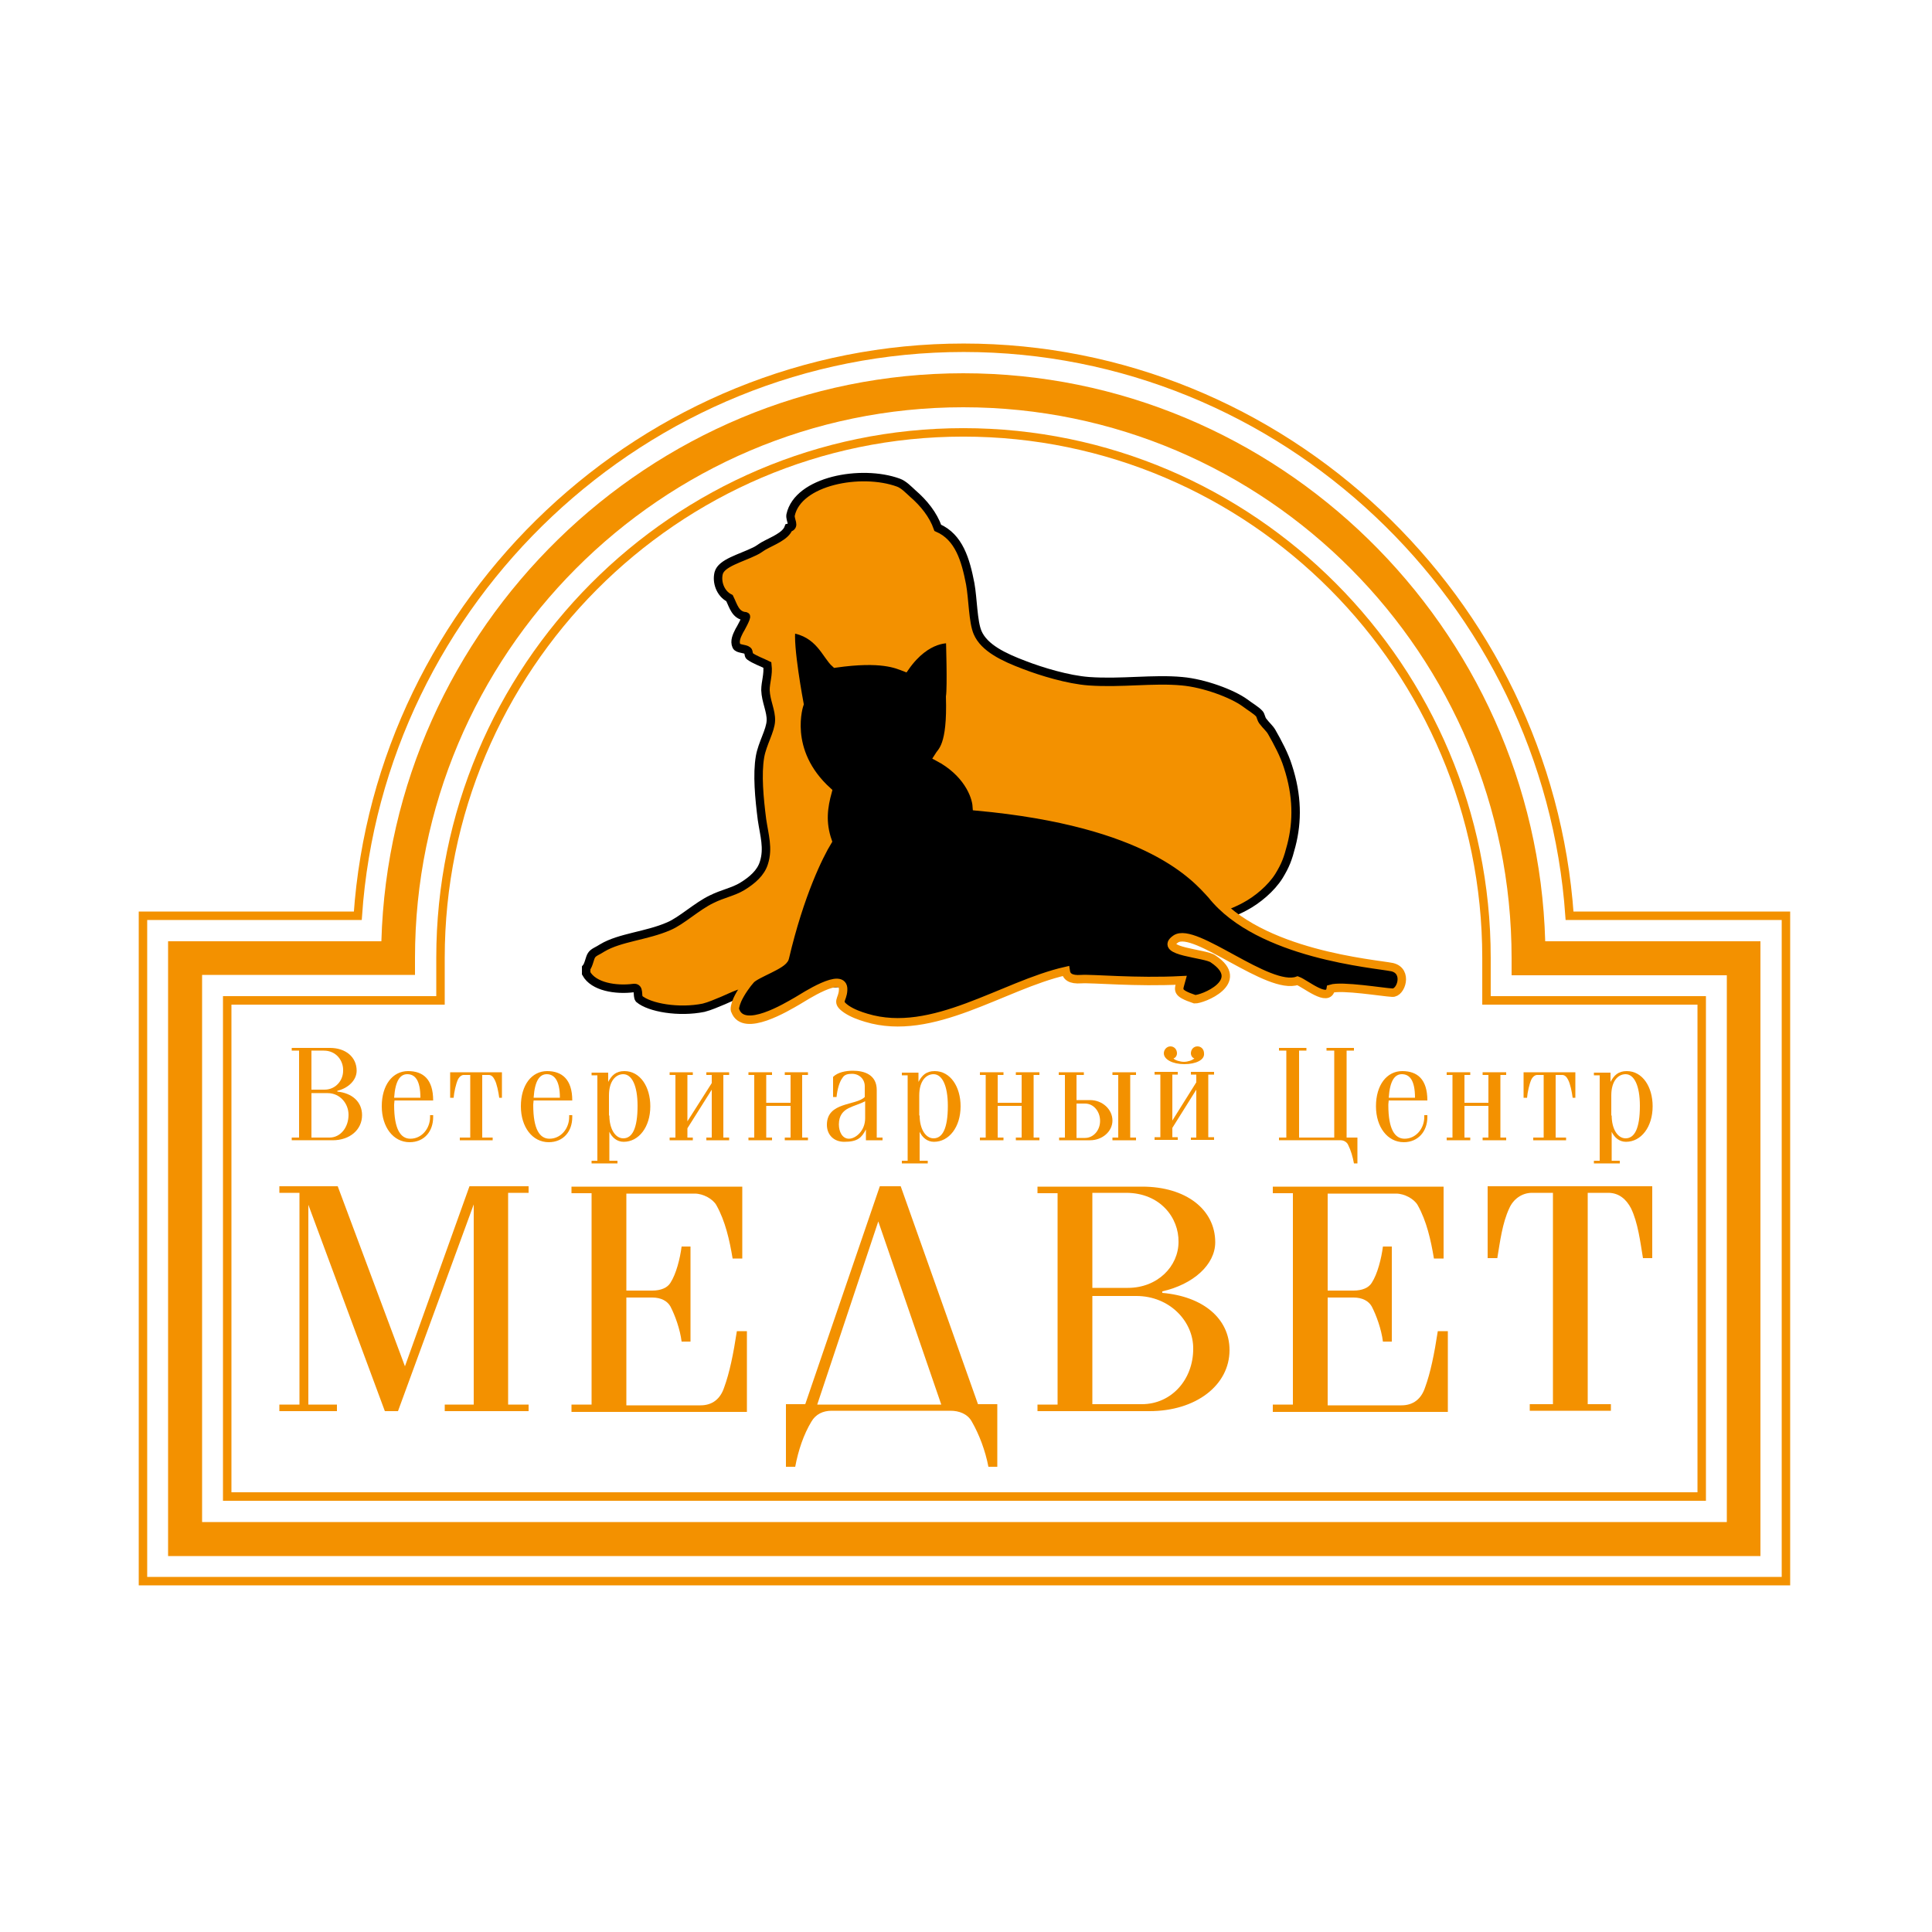
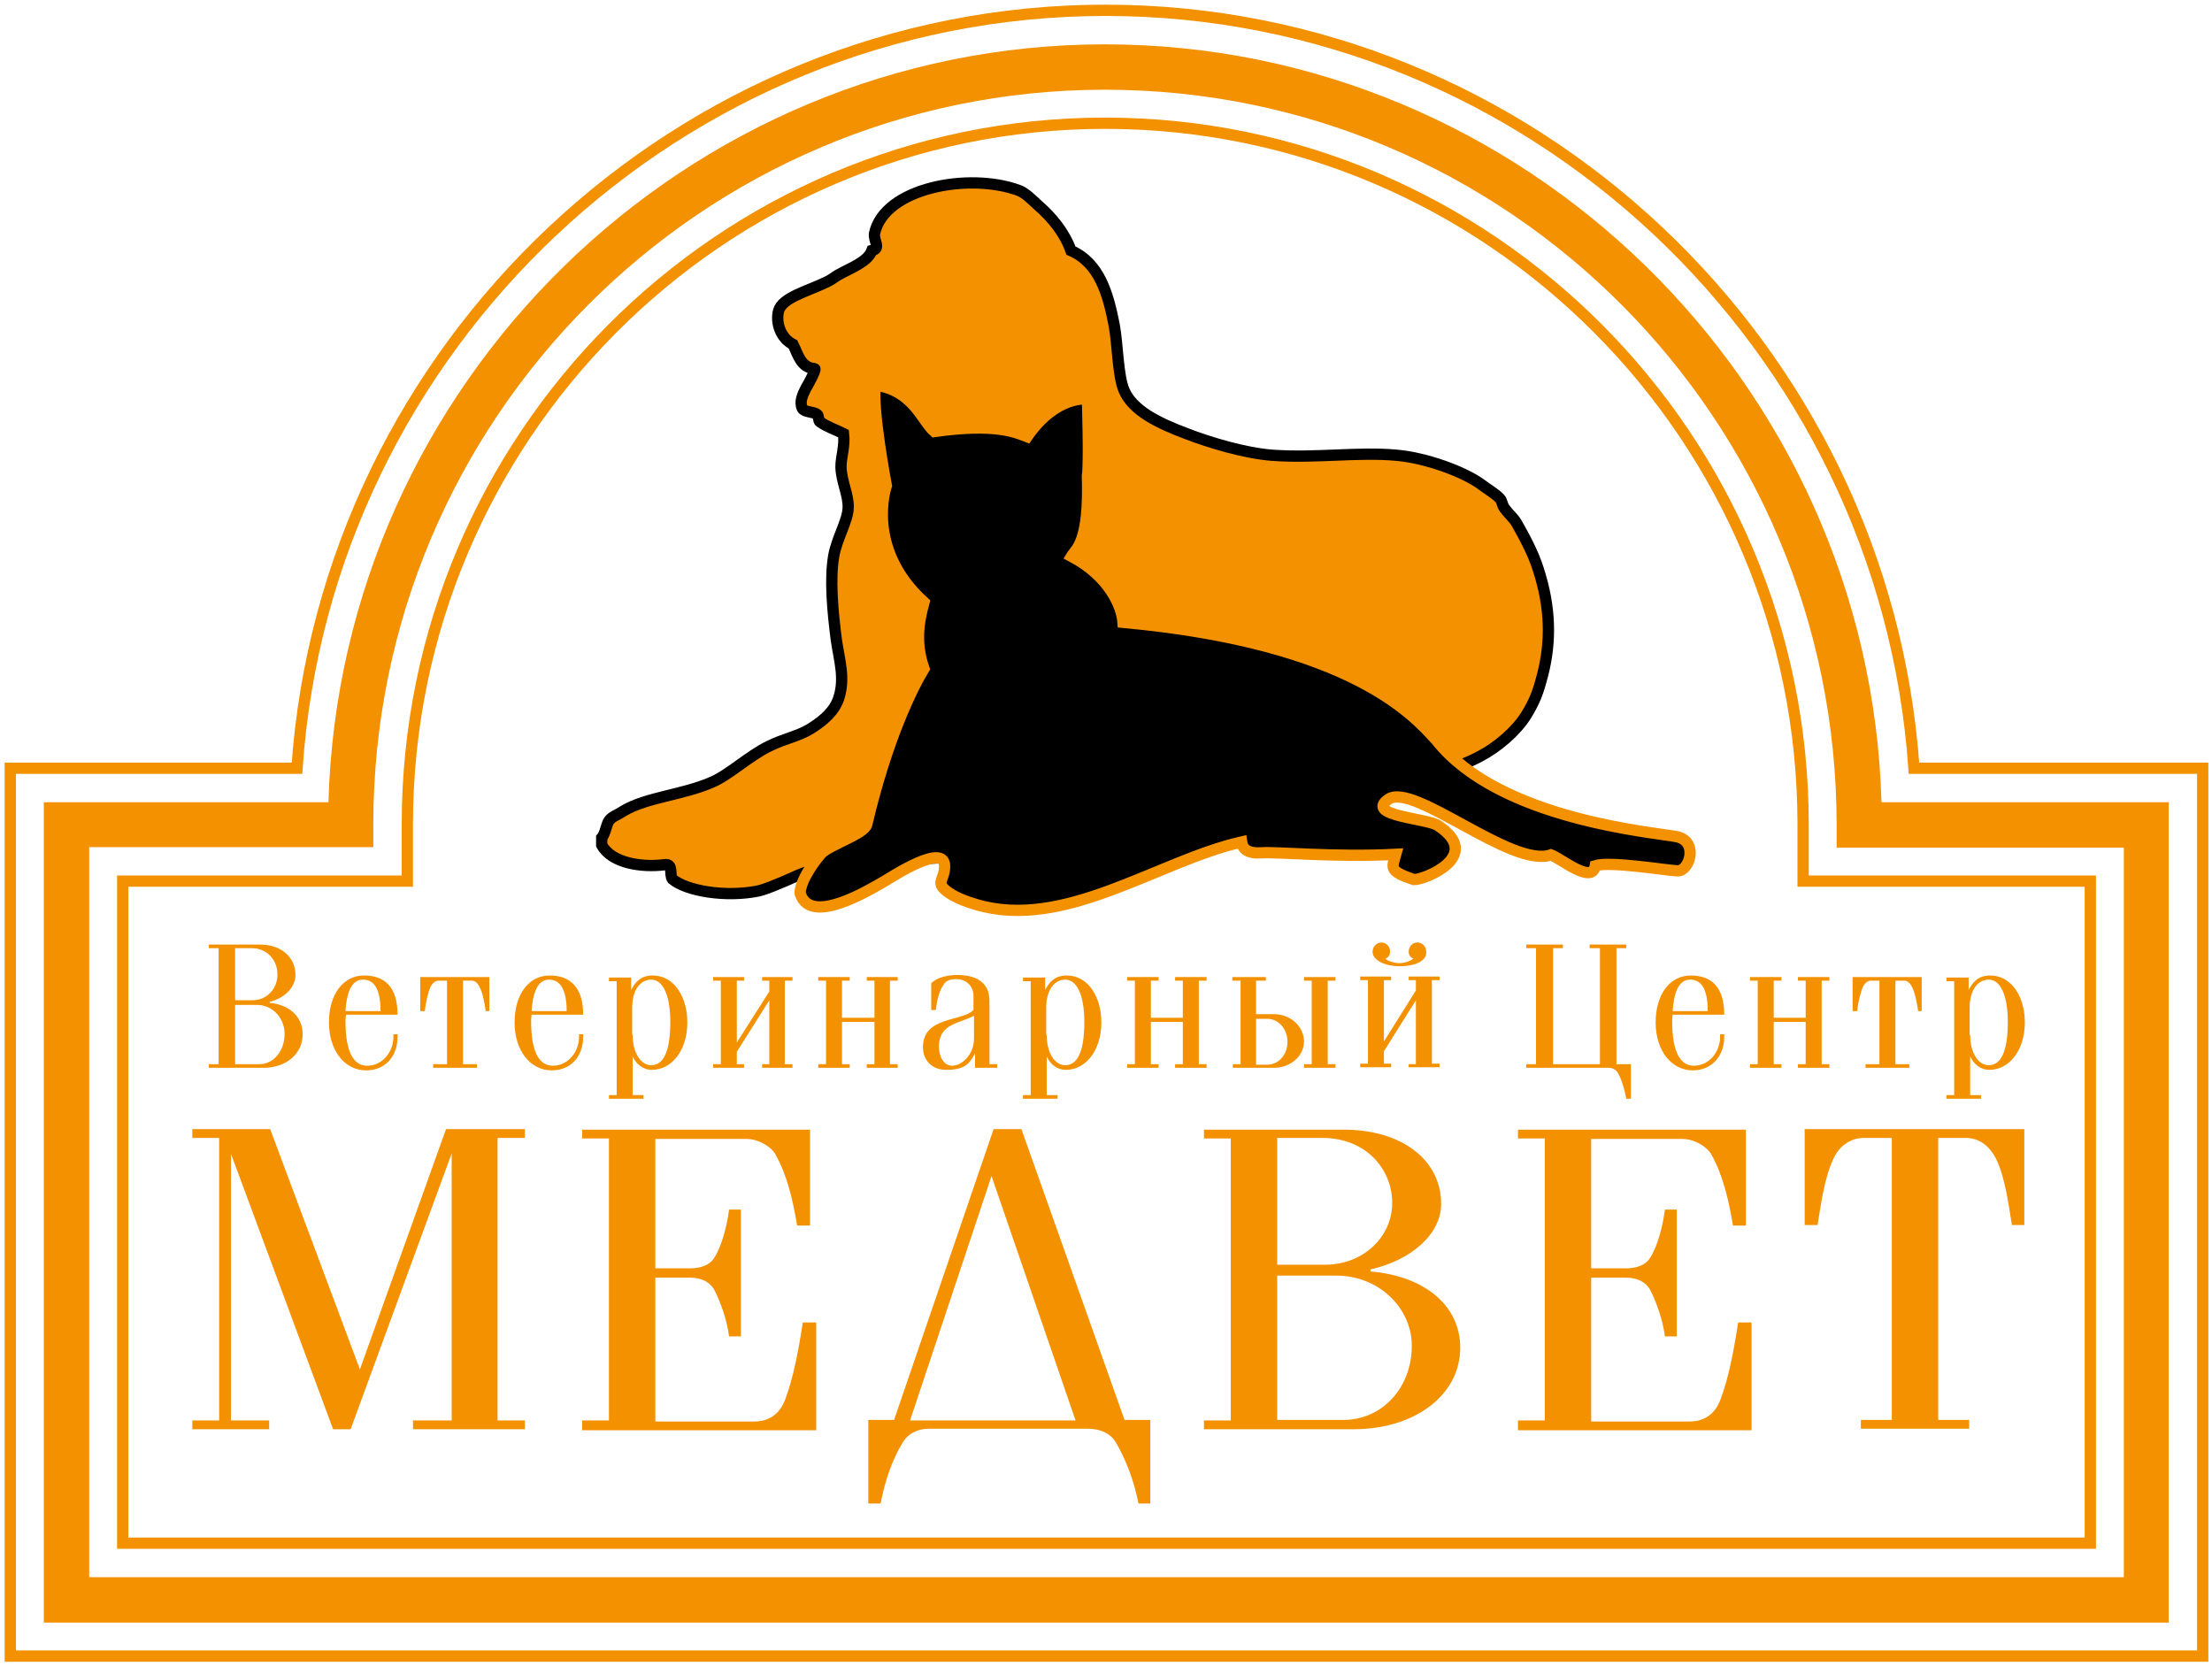
- <svg xmlns="http://www.w3.org/2000/svg" width="500" height="500" viewBox="0 0 500 500" fill="none">
-   <path fill-rule="evenodd" clip-rule="evenodd" d="M86.1 295.099H75.5V294.399H77.4V271.899H75.5V271.199H85.4C89.5 271.199 92.3 273.599 92.3 277.099C92.3 279.499 90.2 281.599 87.3 282.299V282.499C91.2 282.899 93.7 285.199 93.7 288.599C93.7 292.399 90.5 295.099 86.1 295.099ZM83.8 271.899H80.6V281.999H84C86.8 281.999 88.8 279.699 88.8 277.099C88.9 274.599 87.1 271.899 83.8 271.899ZM84.8 282.899H80.6V294.399H85.3C88.1 294.399 90.2 291.799 90.2 288.499C90.2 285.599 88 282.899 84.8 282.899Z" fill="#F39100" />
-   <path fill-rule="evenodd" clip-rule="evenodd" d="M102.101 284.799C102.001 285.499 102.001 285.999 102.001 285.999C102.001 292.299 103.701 294.699 106.201 294.699C109.201 294.699 111.301 291.999 111.301 289.099V288.599H112.101V289.099C112.101 292.799 109.801 295.599 106.001 295.599C101.801 295.599 98.801 291.699 98.801 286.299C98.801 280.799 101.601 277.199 105.601 277.199C109.501 277.199 112.101 279.299 112.101 284.799H102.101V284.799ZM105.401 277.999C103.601 277.999 102.301 279.599 102.001 284.099H108.801C108.801 279.399 107.301 277.999 105.401 277.999Z" fill="#F39100" />
-   <path fill-rule="evenodd" clip-rule="evenodd" d="M129.2 284.1C129 282.6 128.6 280.5 128 279.4C127.6 278.6 127.1 278.2 126.5 278.2H124.8V294.4H127.5V295.1H119V294.4H121.7V278.2H120C119.5 278.2 118.9 278.6 118.5 279.4C118 280.5 117.5 282.7 117.4 284.1H116.5V277.5H129.9V284.1H129.2Z" fill="#F39100" />
-   <path fill-rule="evenodd" clip-rule="evenodd" d="M138.101 284.799C138.001 285.499 138.001 285.999 138.001 285.999C138.001 292.299 139.701 294.699 142.201 294.699C145.201 294.699 147.301 291.999 147.301 289.099V288.599H148.101V289.099C148.101 292.799 145.801 295.599 142.001 295.599C137.801 295.599 134.801 291.699 134.801 286.299C134.801 280.799 137.601 277.199 141.601 277.199C145.401 277.199 148.101 279.299 148.101 284.799H138.101V284.799ZM141.501 277.999C139.701 277.999 138.401 279.599 138.101 284.099H144.901C144.901 279.399 143.301 277.999 141.501 277.999Z" fill="#F39100" />
-   <path fill-rule="evenodd" clip-rule="evenodd" d="M161.4 295.499C159.7 295.499 158.4 294.399 157.7 292.899V300.399H159.8V301.099H153.1V300.399H154.6V278.299H153.1V277.599H157.4V279.999C158.3 278.299 159.4 277.199 161.6 277.199C165.7 277.199 168.3 281.299 168.3 286.299C168.3 291.699 165.3 295.499 161.4 295.499ZM157.7 288.699C157.7 292.099 159.2 294.599 161.3 294.599C163.6 294.599 165 292.099 165 286.199C165 280.899 163.5 277.999 161.3 277.999C159.4 277.999 157.6 279.699 157.6 283.499V288.699H157.7Z" fill="#F39100" />
-   <path fill-rule="evenodd" clip-rule="evenodd" d="M182.801 295.1V294.4H184.201V282L177.901 292V294.4H179.301V295.1H173.301V294.4H174.801V278.2H173.301V277.5H179.301V278.2H177.901V290.2L184.201 280.3V278.2H182.801V277.5H188.701V278.2H187.201V294.4H188.701V295.1H182.801Z" fill="#F39100" />
-   <path fill-rule="evenodd" clip-rule="evenodd" d="M204.599 286.2H198.299V294.4H199.799V295.1H193.699V294.4H195.199V278.2H193.699V277.5H199.799V278.2H198.299V285.4H204.599V278.2H203.099V277.5H209.099V278.2H207.599V294.4H209.099V295.1H203.099V294.4H204.599V286.2Z" fill="#F39100" />
-   <path fill-rule="evenodd" clip-rule="evenodd" d="M224.1 295.1V292.3C223 294.4 222 295.5 218.5 295.5C215.8 295.5 214 293.7 214 291.1C214 285.1 221.5 286.2 223.8 283.9V281.1C223.8 279.3 222.4 277.9 220.5 277.9C219.4 277.9 218.5 278.1 218 279C217.3 279.9 216.7 281.8 216.5 283.9H215.6V278.7C216.8 277.5 218.9 277.1 220.7 277.1C223.8 277.1 226.9 278.2 226.9 282.1V294.4H228.4V295.1H224.1ZM219.6 286.8C218.2 287.5 217.1 288.7 217.1 291C217.1 292.9 218 294.7 219.7 294.7C221.4 294.7 223.9 292.7 223.9 289.4V285C222.6 285.7 221 286.1 219.6 286.8Z" fill="#F39100" />
-   <path fill-rule="evenodd" clip-rule="evenodd" d="M241.7 295.499C240 295.499 238.7 294.399 238 292.899V300.399H240.1V301.099H233.4V300.399H234.9V278.299H233.4V277.599H237.7V279.999C238.6 278.299 239.7 277.199 241.9 277.199C246 277.199 248.6 281.299 248.6 286.299C248.6 291.699 245.6 295.499 241.7 295.499ZM238 288.699C238 292.099 239.5 294.599 241.6 294.599C243.9 294.599 245.3 292.099 245.3 286.199C245.3 280.899 243.8 277.999 241.6 277.999C239.7 277.999 237.9 279.699 237.9 283.499V288.699H238Z" fill="#F39100" />
-   <path fill-rule="evenodd" clip-rule="evenodd" d="M264.4 286.2H258.2V294.4H259.7V295.1H253.6V294.4H255.1V278.2H253.6V277.5H259.7V278.2H258.2V285.4H264.4V278.2H262.9V277.5H269V278.2H267.5V294.4H269V295.1H262.9V294.4H264.4V286.2Z" fill="#F39100" />
-   <path fill-rule="evenodd" clip-rule="evenodd" d="M282.1 295.1H274.1V294.4H275.6V278.2H274V277.5H280.5V278.2H278.6V284.7H282.1C285.3 284.7 287.9 287.1 287.9 290C287.9 292.8 285.3 295.1 282.1 295.1ZM280.8 285.6H278.6V294.5H280.8C283 294.5 284.7 292.5 284.7 290.1C284.7 287.6 283 285.6 280.8 285.6ZM289.4 278.2H287.9V277.5H294V278.2H292.5V294.4H294V295.1H287.9V294.4H289.4V278.2Z" fill="#F39100" />
-   <path fill-rule="evenodd" clip-rule="evenodd" d="M308.201 295.1V294.4H309.601V282L303.401 291.9V294.3H304.801V295H298.801V294.3H300.301V278.1H298.801V277.4H304.801V278.1H303.401V290L309.601 280.1V278.1H308.201V277.4H314.201V278.1H312.701V294.3H314.201V295H308.201V295.1ZM306.501 275.4C303.501 275.4 301.201 274.2 301.201 272.6C301.201 271.6 302.001 270.8 302.901 270.8C303.901 270.8 304.601 271.6 304.601 272.6C304.601 273.2 304.201 273.8 303.701 273.9C304.001 274.4 305.501 274.8 306.401 274.8C307.401 274.8 308.601 274.4 309.101 273.9C308.601 273.8 308.201 273.2 308.201 272.6C308.201 271.6 308.901 270.8 309.901 270.8C310.901 270.8 311.601 271.6 311.601 272.6C311.801 274.3 309.501 275.4 306.501 275.4Z" fill="#F39100" />
-   <path fill-rule="evenodd" clip-rule="evenodd" d="M345.2 271.899H343.3V271.199H350.4V271.899H348.5V294.399H351.3V301.099H350.4C350.1 299.399 349.6 297.699 348.9 296.299C348.6 295.599 347.8 295.099 347 295.099H331V294.399H332.9V271.899H331V271.199H338.1V271.899H336.2V294.399H345.3V271.899H345.2Z" fill="#F39100" />
-   <path fill-rule="evenodd" clip-rule="evenodd" d="M359.4 284.799C359.3 285.499 359.3 285.999 359.3 285.999C359.3 292.299 361 294.699 363.5 294.699C366.5 294.699 368.6 291.999 368.6 289.099V288.599H369.4V289.099C369.4 292.799 367 295.599 363.3 295.599C359.1 295.599 356.1 291.699 356.1 286.299C356.1 280.799 358.9 277.199 362.9 277.199C366.8 277.199 369.4 279.299 369.4 284.799H359.4V284.799ZM362.8 277.999C361 277.999 359.7 279.599 359.4 284.099H366.2C366.2 279.399 364.7 277.999 362.8 277.999Z" fill="#F39100" />
-   <path fill-rule="evenodd" clip-rule="evenodd" d="M385.2 286.2H379V294.4H380.5V295.1H374.4V294.4H375.9V278.2H374.4V277.5H380.5V278.2H379V285.4H385.2V278.2H383.7V277.5H389.8V278.2H388.3V294.4H389.8V295.1H383.7V294.4H385.2V286.2Z" fill="#F39100" />
-   <path fill-rule="evenodd" clip-rule="evenodd" d="M407.001 284.1C406.801 282.6 406.401 280.5 405.801 279.4C405.401 278.6 404.901 278.2 404.301 278.2H402.601V294.4H405.301V295.1H396.801V294.4H399.501V278.2H397.801C397.301 278.2 396.701 278.6 396.301 279.4C395.801 280.5 395.301 282.7 395.201 284.1H394.301V277.5H407.701V284.1H407.001Z" fill="#F39100" />
-   <path fill-rule="evenodd" clip-rule="evenodd" d="M420.8 295.499C419.1 295.499 417.8 294.399 417.1 292.899V300.399H419.2V301.099H412.5V300.399H414V278.299H412.5V277.599H416.8V279.999C417.7 278.299 418.8 277.199 421 277.199C425.1 277.199 427.7 281.299 427.7 286.299C427.7 291.699 424.7 295.499 420.8 295.499ZM417.1 288.699C417.1 292.099 418.6 294.599 420.7 294.599C423 294.599 424.4 292.099 424.4 286.199C424.4 280.899 422.9 277.999 420.7 277.999C418.8 277.999 417 279.699 417 283.499V288.699H417.1Z" fill="#F39100" />
-   <path d="M406.2 237C400.5 155.2 331.9 90 249.4 90C166.9 90 98.2 155.2 92.6 237H37V409.2H462.2V237H406.2Z" stroke="#F39100" stroke-width="2.188" stroke-miterlimit="22.926" />
-   <path d="M249.301 111.9C323.901 111.9 384.701 172.9 384.701 247.9V258.9H440.401V387.3H58.801V258.9H114.001V247.9C114.001 173 174.701 111.9 249.301 111.9Z" stroke="#F39100" stroke-width="2.188" stroke-miterlimit="22.926" />
-   <path fill-rule="evenodd" clip-rule="evenodd" d="M399.9 243.6C397.6 162.3 330.5 96.6 249.3 96.6C168.1 96.6 101 162.3 98.7 243.6H43.5V402.7H455.6V243.6H399.9ZM249.3 105.4C327.6 105.4 391.2 169.4 391.2 248V252.4H446.9V393.9H52.3V252.3H107.4V247.9C107.4 169.3 171.1 105.4 249.3 105.4Z" fill="#F39100" />
-   <path fill-rule="evenodd" clip-rule="evenodd" d="M151.699 251.9C151.699 251.4 151.699 251 151.699 250.5C152.399 249.7 152.599 247.9 153.099 247.2C153.599 246.4 154.699 246.1 155.899 245.3C160.399 242.6 167.399 242.2 173.099 239.7C176.399 238.3 180.399 234.5 184.199 232.7C186.999 231.3 189.799 230.8 192.099 229.4C194.699 227.8 196.899 225.9 197.699 223.3C198.899 219.5 197.799 216.2 197.199 212.1C196.499 206.6 195.899 200.4 196.699 195.8C197.299 192.4 199.399 189.1 199.499 186.5C199.599 184 198.199 181.5 198.099 178.6C197.999 176.5 198.899 174.6 198.599 172.1C196.999 171.3 195.399 170.8 193.999 169.8C193.699 169.6 193.799 168.6 193.499 168.4C192.699 167.8 190.999 168 190.599 167.2C189.999 165.9 190.699 164.5 191.299 163.3C191.499 163 193.399 159.6 192.999 159.5C190.299 159.3 189.799 156.8 188.799 154.8C186.399 153.6 185.399 150.6 185.999 148.3C186.699 145.7 191.599 144.5 195.299 142.7C196.199 142.3 196.899 141.7 197.599 141.3C199.899 140 203.299 138.8 204.099 136.6C205.899 136.2 204.399 134.7 204.599 133.3C206.499 124.4 222.899 121.4 232.499 124.9C233.899 125.4 235.199 126.8 236.199 127.7C239.099 130.2 241.499 133.2 242.699 136.6C248.199 139 249.899 144.9 251.099 151.1C251.799 155 251.799 160.9 252.999 163.7C254.699 167.7 259.799 170.1 265.099 172.1C269.499 173.8 276.399 175.9 281.799 176.3C290.199 176.9 298.499 175.6 305.899 176.3C311.599 176.8 318.899 179.5 322.199 181.9C323.499 182.9 325.099 183.8 325.899 184.7C326.299 185.1 326.299 185.9 326.799 186.6C327.699 187.8 328.499 188.4 329.099 189.4C330.699 192.2 332.399 195.4 333.299 198.3C335.799 205.9 335.799 212.6 334.199 218.8C333.299 222.3 332.699 223.9 330.999 226.7C328.999 229.9 325.399 232.9 322.199 234.6C318.199 236.8 310.199 239.6 304.099 239.3C300.999 239.1 300.799 238.3 299.499 237.9C298.799 237.7 297.899 237.9 297.199 237.9C294.699 237.8 291.799 238.4 289.299 238.8C278.499 240.5 269.899 244.9 257.699 243C258.099 246.4 256.999 250.6 254.899 251.9C252.499 253.4 242.099 253.4 238.199 253.8C237.399 253.9 236.599 253.8 235.899 253.8C222.399 254 208.099 254.6 195.999 256.1C191.599 256.7 189.999 257.7 187.199 258.9C185.499 259.6 183.699 260.4 182.099 260.8C175.699 262.1 168.099 260.8 165.399 258.5C164.799 257.7 165.599 255.5 163.999 255.7C159.399 256.3 153.599 255.4 151.699 251.9Z" fill="#F39100" />
-   <path d="M151.699 251.9C151.699 251.4 151.699 251 151.699 250.5C152.399 249.7 152.599 247.9 153.099 247.2C153.599 246.4 154.699 246.1 155.899 245.3C160.399 242.6 167.399 242.2 173.099 239.7C176.399 238.3 180.399 234.5 184.199 232.7C186.999 231.3 189.799 230.8 192.099 229.4C194.699 227.8 196.899 225.9 197.699 223.3C198.899 219.5 197.799 216.2 197.199 212.1C196.499 206.6 195.899 200.4 196.699 195.8C197.299 192.4 199.399 189.1 199.499 186.5C199.599 184 198.199 181.5 198.099 178.6C198.099 176.5 198.899 174.6 198.599 172.1C196.999 171.3 195.399 170.8 193.999 169.8C193.699 169.6 193.799 168.6 193.499 168.4C192.799 167.8 190.999 168 190.599 167.2C189.999 165.9 190.699 164.5 191.299 163.3C191.499 163 193.399 159.6 192.999 159.5C190.299 159.3 189.799 156.8 188.799 154.8C186.399 153.6 185.399 150.6 185.999 148.3C186.699 145.7 191.599 144.5 195.299 142.7C196.199 142.3 196.899 141.7 197.599 141.3C199.899 140 203.299 138.8 204.099 136.6C205.899 136.2 204.399 134.7 204.599 133.3C206.499 124.4 222.899 121.4 232.499 124.9C233.899 125.4 235.199 126.8 236.199 127.7C239.099 130.2 241.499 133.2 242.699 136.6C248.199 139 249.899 144.9 251.099 151.1C251.799 155 251.799 160.9 252.999 163.7C254.699 167.7 259.799 170.1 265.099 172.1C269.499 173.8 276.399 175.9 281.799 176.3C290.199 176.9 298.499 175.6 305.899 176.3C311.599 176.8 318.899 179.5 322.199 181.9C323.499 182.9 325.099 183.8 325.899 184.7C326.299 185.1 326.299 185.9 326.799 186.6C327.699 187.8 328.499 188.4 329.099 189.4C330.699 192.2 332.399 195.4 333.299 198.3C335.799 205.9 335.799 212.6 334.199 218.8C333.299 222.3 332.699 223.9 330.999 226.7C328.999 229.9 325.399 232.9 322.199 234.6C318.199 236.8 310.099 239.6 304.099 239.3C300.999 239.1 300.799 238.3 299.499 237.9C298.799 237.7 297.899 237.9 297.199 237.9C294.699 237.8 291.799 238.4 289.299 238.8C278.499 240.5 269.899 244.9 257.699 243C258.099 246.4 256.999 250.6 254.899 251.9C252.499 253.4 242.099 253.4 238.199 253.8C237.399 253.9 236.599 253.8 235.899 253.8C222.399 254 208.099 254.6 195.999 256.1C191.599 256.7 189.999 257.7 187.199 258.9C185.499 259.6 183.699 260.4 182.099 260.8C175.699 262.1 168.099 260.8 165.399 258.5C164.799 257.7 165.599 255.5 163.999 255.7C159.399 256.3 153.599 255.4 151.699 251.9Z" stroke="black" stroke-width="2.187" stroke-miterlimit="22.926" />
-   <path fill-rule="evenodd" clip-rule="evenodd" d="M190.799 258.799C191.699 256.799 193.299 254.599 194.299 253.499C195.799 251.899 202.699 249.699 203.099 247.899C206.999 231.299 211.999 221.299 214.199 217.699C212.499 212.799 213.099 208.799 214.199 204.799C202.599 194.299 206.899 182.199 206.899 182.199C206.899 182.199 203.999 166.899 204.799 162.699C212.099 163.699 213.799 169.599 216.199 171.699C228.199 169.999 232.099 171.899 234.199 172.699C239.899 164.499 245.899 165.399 245.899 165.399C245.899 165.399 246.299 177.799 245.899 180.299C246.299 193.299 243.699 194.399 242.799 195.899C250.199 199.799 252.599 205.699 252.799 208.699C297.399 212.799 309.399 226.999 313.599 231.599C325.899 247.099 355.999 249.399 360.299 250.299C364.499 251.299 362.599 257.099 360.299 256.899C357.999 256.799 347.299 254.999 344.399 255.899C343.799 259.599 337.899 254.599 335.799 253.799C328.299 256.499 309.199 239.699 304.299 242.999C299.499 246.299 312.199 246.699 313.999 248.199C322.799 254.099 311.099 258.699 309.199 258.599C304.199 256.899 304.999 256.299 305.699 253.699C293.999 254.299 282.599 253.199 279.799 253.399C276.999 253.599 275.999 252.699 275.799 251.299C259.499 254.999 241.399 268.599 224.199 263.299C222.499 262.799 220.599 262.099 219.099 261.099C216.199 259.099 218.099 258.799 218.199 256.099C218.499 250.999 207.799 258.099 206.399 258.899C203.599 260.499 192.499 267.299 190.299 261.499C189.999 261.199 190.299 259.999 190.799 258.799Z" fill="black" />
-   <path d="M190.799 258.799C191.699 256.799 193.299 254.599 194.299 253.499C195.799 251.899 202.699 249.699 203.099 247.899C206.999 231.299 211.999 221.299 214.199 217.699C212.499 212.799 213.099 208.799 214.199 204.799C202.599 194.299 206.899 182.199 206.899 182.199C206.899 182.199 203.999 166.899 204.799 162.699C212.099 163.699 213.799 169.599 216.199 171.699C228.199 169.999 232.099 171.899 234.199 172.699C239.899 164.499 245.899 165.399 245.899 165.399C245.899 165.399 246.299 177.799 245.899 180.299C246.299 193.299 243.699 194.399 242.799 195.899C250.199 199.799 252.599 205.699 252.799 208.699C297.399 212.799 309.399 226.999 313.599 231.599C325.899 247.099 355.999 249.399 360.299 250.299C364.499 251.299 362.599 257.099 360.299 256.899C357.999 256.799 347.299 254.999 344.399 255.899C343.799 259.599 337.899 254.599 335.799 253.799C328.299 256.499 309.199 239.699 304.299 242.999C299.499 246.299 312.199 246.699 313.999 248.199C322.799 254.099 311.099 258.699 309.199 258.599C304.199 256.899 304.999 256.299 305.699 253.699C293.999 254.299 282.599 253.199 279.799 253.399C276.999 253.599 275.999 252.699 275.799 251.299C259.499 254.999 241.399 268.599 224.199 263.399C222.499 262.899 220.599 262.199 219.099 261.199C216.199 259.199 218.099 258.899 218.199 256.199C218.499 251.099 207.799 258.199 206.399 258.999C203.599 260.599 192.499 267.399 190.299 261.599C189.999 261.199 190.299 259.999 190.799 258.799Z" stroke="#F39100" stroke-width="2.187" stroke-miterlimit="22.926" />
-   <path fill-rule="evenodd" clip-rule="evenodd" d="M115.101 365.2V363.5H122.601V311.7L103.001 365.2H99.601L79.801 311.8V363.5H87.201V365.2H72.301V363.5H77.501V308.7H72.301V307H87.401L104.801 353.6L121.501 307H136.801V308.7H131.501V363.5H136.801V365.2H115.101Z" fill="#F39100" />
-   <path fill-rule="evenodd" clip-rule="evenodd" d="M147.9 365.2V363.5H153.1V308.8H147.9V307.1H192.1V325.7H189.6C188.8 320.9 187.7 316 185.4 311.9C184.5 310.3 182 308.9 179.8 308.9H162.1V334H168.8C171 334 172.7 333.3 173.5 332C175 329.7 176 325.7 176.4 322.6H178.7V347.2H176.4C176 344 174.7 340.4 173.5 338.1C172.7 336.7 171.1 335.8 168.8 335.8H162.1V363.7H181.3C184.3 363.7 186.4 362.1 187.4 359.1C188.8 355.3 189.8 350.4 190.7 344.5H193.3V365.4H147.9V365.2Z" fill="#F39100" />
-   <path fill-rule="evenodd" clip-rule="evenodd" d="M227.7 307H233.1L253.1 363.4H258.1V379.6H255.8C255 375.4 253.4 371.2 251.5 367.9C250.4 365.9 248.2 365.1 246 365.1H215.2C213 365.1 211.1 366 210 367.9C208 371.2 206.6 375.3 205.8 379.6H203.4V363.4H208.4L227.7 307ZM227.3 316.1L211.5 363.5H243.6L227.3 316.1Z" fill="#F39100" />
-   <path fill-rule="evenodd" clip-rule="evenodd" d="M297.5 365.2H268.5V363.5H273.7V308.8H268.5V307.1H295.6C306.9 307.1 314.5 313 314.5 321.5C314.5 327.3 308.8 332.4 300.8 334.2V334.6C311.3 335.5 318.2 341.2 318.2 349.4C318.2 358.5 309.5 365.2 297.5 365.2ZM291.4 308.7H282.7V333.3H291.9C299.6 333.3 305 327.7 305 321.4C305.1 315.2 300.3 308.7 291.4 308.7ZM294.1 335.4H282.7V363.4H295.5C303.2 363.4 308.8 357 308.8 349.1C308.9 342 302.7 335.4 294.1 335.4Z" fill="#F39100" />
-   <path fill-rule="evenodd" clip-rule="evenodd" d="M329.4 365.2V363.5H334.6V308.8H329.4V307.1H373.6V325.7H371.1C370.3 320.9 369.2 316 366.9 311.9C366 310.3 363.5 308.9 361.3 308.9H343.6V334H350.3C352.5 334 354.2 333.3 355 332C356.5 329.7 357.5 325.7 357.9 322.6H360.2V347.2H357.9C357.5 344 356.2 340.4 355 338.1C354.2 336.7 352.6 335.8 350.3 335.8H343.6V363.7H362.7C365.7 363.7 367.8 362.1 368.8 359.1C370.2 355.3 371.2 350.4 372.1 344.5H374.7V365.4H329.4V365.2Z" fill="#F39100" />
-   <path fill-rule="evenodd" clip-rule="evenodd" d="M401.8 308.7H396.5C393.8 308.7 391.6 310.4 390.6 312.7C388.8 316.5 388.2 321.4 387.5 325.6H385V307H427.6V325.6H425.2C424.5 321.4 423.9 316.4 422.1 312.7C420.9 310.4 419 308.7 416.2 308.7H410.9V363.4H416.9V365.1H395.9V363.4H401.9V308.7H401.8Z" fill="#F39100" />
+ <svg xmlns="http://www.w3.org/2000/svg" width="429" height="323" viewBox="0 0 429 323" fill="none">
+   <path fill-rule="evenodd" clip-rule="evenodd" d="M51.1 207.099H40.5V206.399H42.4V183.899H40.5V183.199H50.4C54.5 183.199 57.3 185.599 57.3 189.099C57.3 191.499 55.2 193.599 52.3 194.299V194.499C56.2 194.899 58.7 197.199 58.7 200.599C58.7 204.399 55.5 207.099 51.1 207.099ZM48.8 183.899H45.6V193.999H49C51.8 193.999 53.8 191.699 53.8 189.099C53.9 186.599 52.1 183.899 48.8 183.899ZM49.8 194.899H45.6V206.399H50.3C53.1 206.399 55.2 203.799 55.2 200.499C55.2 197.599 53 194.899 49.8 194.899Z" fill="#F39100" />
+   <path fill-rule="evenodd" clip-rule="evenodd" d="M67.101 196.799C67.001 197.499 67.001 197.999 67.001 197.999C67.001 204.299 68.701 206.699 71.201 206.699C74.201 206.699 76.301 203.999 76.301 201.099V200.599H77.101V201.099C77.101 204.799 74.801 207.599 71.001 207.599C66.801 207.599 63.801 203.699 63.801 198.299C63.801 192.799 66.601 189.199 70.601 189.199C74.501 189.199 77.101 191.299 77.101 196.799H67.101ZM70.401 189.999C68.601 189.999 67.301 191.599 67.001 196.099H73.801C73.801 191.399 72.301 189.999 70.401 189.999Z" fill="#F39100" />
+   <path fill-rule="evenodd" clip-rule="evenodd" d="M94.2 196.1C94 194.6 93.6 192.5 93 191.4C92.6 190.6 92.1 190.2 91.5 190.2H89.8V206.4H92.5V207.1H84V206.4H86.7V190.2H85C84.5 190.2 83.9 190.6 83.5 191.4C83 192.5 82.5 194.7 82.4 196.1H81.5V189.5H94.9V196.1H94.2Z" fill="#F39100" />
+   <path fill-rule="evenodd" clip-rule="evenodd" d="M103.101 196.799C103.001 197.499 103.001 197.999 103.001 197.999C103.001 204.299 104.701 206.699 107.201 206.699C110.201 206.699 112.301 203.999 112.301 201.099V200.599H113.101V201.099C113.101 204.799 110.801 207.599 107.001 207.599C102.801 207.599 99.801 203.699 99.801 198.299C99.801 192.799 102.601 189.199 106.601 189.199C110.401 189.199 113.101 191.299 113.101 196.799H103.101ZM106.501 189.999C104.701 189.999 103.401 191.599 103.101 196.099H109.901C109.901 191.399 108.301 189.999 106.501 189.999Z" fill="#F39100" />
+   <path fill-rule="evenodd" clip-rule="evenodd" d="M126.402 207.499C124.702 207.499 123.402 206.399 122.702 204.899V212.399H124.802V213.099H118.102V212.399H119.602V190.299H118.102V189.599H122.402V191.999C123.302 190.299 124.402 189.199 126.602 189.199C130.702 189.199 133.302 193.299 133.302 198.299C133.302 203.699 130.302 207.499 126.402 207.499ZM122.702 200.699C122.702 204.099 124.202 206.599 126.302 206.599C128.602 206.599 130.002 204.099 130.002 198.199C130.002 192.899 128.502 189.999 126.302 189.999C124.402 189.999 122.602 191.699 122.602 195.499V200.699H122.702Z" fill="#F39100" />
+   <path fill-rule="evenodd" clip-rule="evenodd" d="M147.801 207.1V206.4H149.201V194L142.901 204V206.4H144.301V207.1H138.301V206.4H139.801V190.2H138.301V189.5H144.301V190.2H142.901V202.2L149.201 192.3V190.2H147.801V189.5H153.701V190.2H152.201V206.4H153.701V207.1H147.801Z" fill="#F39100" />
+   <path fill-rule="evenodd" clip-rule="evenodd" d="M169.599 198.2H163.299V206.4H164.799V207.1H158.699V206.4H160.199V190.2H158.699V189.5H164.799V190.2H163.299V197.4H169.599V190.2H168.099V189.5H174.099V190.2H172.599V206.4H174.099V207.1H168.099V206.4H169.599V198.2Z" fill="#F39100" />
+   <path fill-rule="evenodd" clip-rule="evenodd" d="M189.1 207.1V204.3C188 206.4 187 207.5 183.5 207.5C180.8 207.5 179 205.7 179 203.1C179 197.1 186.5 198.2 188.8 195.9V193.1C188.8 191.3 187.4 189.9 185.5 189.9C184.4 189.9 183.5 190.1 183 191C182.3 191.9 181.7 193.8 181.5 195.9H180.6V190.7C181.8 189.5 183.9 189.1 185.7 189.1C188.8 189.1 191.9 190.2 191.9 194.1V206.4H193.4V207.1H189.1ZM184.6 198.8C183.2 199.5 182.1 200.7 182.1 203C182.1 204.9 183 206.7 184.7 206.7C186.4 206.7 188.9 204.7 188.9 201.4V197C187.6 197.7 186 198.1 184.6 198.8Z" fill="#F39100" />
+   <path fill-rule="evenodd" clip-rule="evenodd" d="M206.698 207.499C204.998 207.499 203.698 206.399 202.998 204.899V212.399H205.098V213.099H198.398V212.399H199.898V190.299H198.398V189.599H202.698V191.999C203.598 190.299 204.698 189.199 206.898 189.199C210.998 189.199 213.598 193.299 213.598 198.299C213.598 203.699 210.598 207.499 206.698 207.499ZM202.998 200.699C202.998 204.099 204.498 206.599 206.598 206.599C208.898 206.599 210.298 204.099 210.298 198.199C210.298 192.899 208.798 189.999 206.598 189.999C204.698 189.999 202.898 191.699 202.898 195.499V200.699H202.998Z" fill="#F39100" />
+   <path fill-rule="evenodd" clip-rule="evenodd" d="M229.402 198.2H223.202V206.4H224.702V207.1H218.602V206.4H220.102V190.2H218.602V189.5H224.702V190.2H223.202V197.4H229.402V190.2H227.902V189.5H234.002V190.2H232.502V206.4H234.002V207.1H227.902V206.4H229.402V198.2Z" fill="#F39100" />
+   <path fill-rule="evenodd" clip-rule="evenodd" d="M247.1 207.1H239.1V206.4H240.6V190.2H239V189.5H245.5V190.2H243.6V196.7H247.1C250.3 196.7 252.9 199.1 252.9 202C252.9 204.8 250.3 207.1 247.1 207.1ZM245.8 197.6H243.6V206.5H245.8C248 206.5 249.7 204.5 249.7 202.1C249.7 199.6 248 197.6 245.8 197.6ZM254.4 190.2H252.9V189.5H259V190.2H257.5V206.4H259V207.1H252.9V206.4H254.4V190.2Z" fill="#F39100" />
+   <path fill-rule="evenodd" clip-rule="evenodd" d="M273.201 207.1V206.4H274.601V194L268.401 203.9V206.3H269.801V207H263.801V206.3H265.301V190.1H263.801V189.4H269.801V190.1H268.401V202L274.601 192.1V190.1H273.201V189.4H279.201V190.1H277.701V206.3H279.201V207H273.201V207.1ZM271.501 187.4C268.501 187.4 266.201 186.2 266.201 184.6C266.201 183.6 267.001 182.8 267.901 182.8C268.901 182.8 269.601 183.6 269.601 184.6C269.601 185.2 269.201 185.8 268.701 185.9C269.001 186.4 270.501 186.8 271.401 186.8C272.401 186.8 273.601 186.4 274.101 185.9C273.601 185.8 273.201 185.2 273.201 184.6C273.201 183.6 273.901 182.8 274.901 182.8C275.901 182.8 276.601 183.6 276.601 184.6C276.801 186.3 274.501 187.4 271.501 187.4Z" fill="#F39100" />
+   <path fill-rule="evenodd" clip-rule="evenodd" d="M310.2 183.899H308.3V183.199H315.4V183.899H313.5V206.399H316.3V213.099H315.4C315.1 211.399 314.6 209.699 313.9 208.299C313.6 207.599 312.8 207.099 312 207.099H296V206.399H297.9V183.899H296V183.199H303.1V183.899H301.2V206.399H310.3V183.899H310.2Z" fill="#F39100" />
+   <path fill-rule="evenodd" clip-rule="evenodd" d="M324.402 196.799C324.302 197.499 324.302 197.999 324.302 197.999C324.302 204.299 326.002 206.699 328.502 206.699C331.502 206.699 333.602 203.999 333.602 201.099V200.599H334.402V201.099C334.402 204.799 332.002 207.599 328.302 207.599C324.102 207.599 321.102 203.699 321.102 198.299C321.102 192.799 323.902 189.199 327.902 189.199C331.802 189.199 334.402 191.299 334.402 196.799H324.402ZM327.802 189.999C326.002 189.999 324.702 191.599 324.402 196.099H331.202C331.202 191.399 329.702 189.999 327.802 189.999Z" fill="#F39100" />
+   <path fill-rule="evenodd" clip-rule="evenodd" d="M350.198 198.2H343.998V206.4H345.498V207.1H339.398V206.4H340.898V190.2H339.398V189.5H345.498V190.2H343.998V197.4H350.198V190.2H348.698V189.5H354.798V190.2H353.298V206.4H354.798V207.1H348.698V206.4H350.198V198.2Z" fill="#F39100" />
+   <path fill-rule="evenodd" clip-rule="evenodd" d="M372.001 196.1C371.801 194.6 371.401 192.5 370.801 191.4C370.401 190.6 369.901 190.2 369.301 190.2H367.601V206.4H370.301V207.1H361.801V206.4H364.501V190.2H362.801C362.301 190.2 361.701 190.6 361.301 191.4C360.801 192.5 360.301 194.7 360.201 196.1H359.301V189.5H372.701V196.1H372.001Z" fill="#F39100" />
+   <path fill-rule="evenodd" clip-rule="evenodd" d="M385.8 207.499C384.1 207.499 382.8 206.399 382.1 204.899V212.399H384.2V213.099H377.5V212.399H379V190.299H377.5V189.599H381.8V191.999C382.7 190.299 383.8 189.199 386 189.199C390.1 189.199 392.7 193.299 392.7 198.299C392.7 203.699 389.7 207.499 385.8 207.499ZM382.1 200.699C382.1 204.099 383.6 206.599 385.7 206.599C388 206.599 389.4 204.099 389.4 198.199C389.4 192.899 387.9 189.999 385.7 189.999C383.8 189.999 382 191.699 382 195.499V200.699H382.1Z" fill="#F39100" />
+   <path d="M371.2 149C365.5 67.2 296.9 2 214.4 2C131.9 2 63.2 67.2 57.6 149H2V321.2H427.2V149H371.2Z" stroke="#F39100" stroke-width="2.188" stroke-miterlimit="22.926" />
+   <path d="M214.301 23.9C288.901 23.9 349.701 84.9 349.701 159.9V170.9H405.401V299.3H23.801V170.9H79.001V159.9C79.001 85 139.701 23.9 214.301 23.9Z" stroke="#F39100" stroke-width="2.188" stroke-miterlimit="22.926" />
+   <path fill-rule="evenodd" clip-rule="evenodd" d="M364.9 155.6C362.6 74.3 295.5 8.6 214.3 8.6C133.1 8.6 66 74.3 63.7 155.6H8.5V314.7H420.6V155.6H364.9ZM214.3 17.4C292.6 17.4 356.2 81.4 356.2 160V164.4H411.9V305.9H17.3V164.3H72.4V159.9C72.4 81.3 136.1 17.4 214.3 17.4Z" fill="#F39100" />
+   <path fill-rule="evenodd" clip-rule="evenodd" d="M116.699 163.9C116.699 163.4 116.699 163 116.699 162.5C117.399 161.7 117.599 159.9 118.099 159.2C118.599 158.4 119.699 158.1 120.899 157.3C125.399 154.6 132.399 154.2 138.099 151.7C141.399 150.3 145.399 146.5 149.199 144.7C151.999 143.3 154.799 142.8 157.099 141.4C159.699 139.8 161.899 137.9 162.699 135.3C163.899 131.5 162.799 128.2 162.199 124.1C161.499 118.6 160.899 112.4 161.699 107.8C162.299 104.4 164.399 101.1 164.499 98.5C164.599 96 163.199 93.5 163.099 90.6C162.999 88.5 163.899 86.6 163.599 84.1C161.999 83.3 160.399 82.8 158.999 81.8C158.699 81.6 158.799 80.6 158.499 80.4C157.699 79.8 155.999 80 155.599 79.2C154.999 77.9 155.699 76.5 156.299 75.3C156.499 75 158.399 71.6 157.999 71.5C155.299 71.3 154.799 68.8 153.799 66.8C151.399 65.6 150.399 62.6 150.999 60.3C151.699 57.7 156.599 56.5 160.299 54.7C161.199 54.3 161.899 53.7 162.599 53.3C164.899 52 168.299 50.8 169.099 48.6C170.899 48.2 169.399 46.7 169.599 45.3C171.499 36.4 187.899 33.4 197.499 36.9C198.899 37.4 200.199 38.8 201.199 39.7C204.099 42.2 206.499 45.2 207.699 48.6C213.199 51 214.899 56.9 216.099 63.1C216.799 67 216.799 72.9 217.999 75.7C219.699 79.7 224.799 82.1 230.099 84.1C234.499 85.8 241.399 87.9 246.799 88.3C255.199 88.9 263.499 87.6 270.899 88.3C276.599 88.8 283.899 91.5 287.199 93.9C288.499 94.9 290.099 95.8 290.899 96.7C291.299 97.1 291.299 97.9 291.799 98.6C292.699 99.8 293.499 100.4 294.099 101.4C295.699 104.2 297.399 107.4 298.299 110.3C300.799 117.9 300.799 124.6 299.199 130.8C298.299 134.3 297.699 135.9 295.999 138.7C293.999 141.9 290.399 144.9 287.199 146.6C283.199 148.8 275.199 151.6 269.099 151.3C265.999 151.1 265.799 150.3 264.499 149.9C263.799 149.7 262.899 149.9 262.199 149.9C259.699 149.8 256.799 150.4 254.299 150.8C243.499 152.5 234.899 156.9 222.699 155C223.099 158.4 221.999 162.6 219.899 163.9C217.499 165.4 207.099 165.4 203.199 165.8C202.399 165.9 201.599 165.8 200.899 165.8C187.399 166 173.099 166.6 160.999 168.1C156.599 168.7 154.999 169.7 152.199 170.9C150.499 171.6 148.699 172.4 147.099 172.8C140.699 174.1 133.099 172.8 130.399 170.5C129.799 169.7 130.599 167.5 128.999 167.7C124.399 168.3 118.599 167.4 116.699 163.9Z" fill="#F39100" />
+   <path d="M116.699 163.9C116.699 163.4 116.699 163 116.699 162.5C117.399 161.7 117.599 159.9 118.099 159.2C118.599 158.4 119.699 158.1 120.899 157.3C125.399 154.6 132.399 154.2 138.099 151.7C141.399 150.3 145.399 146.5 149.199 144.7C151.999 143.3 154.799 142.8 157.099 141.4C159.699 139.8 161.899 137.9 162.699 135.3C163.899 131.5 162.799 128.2 162.199 124.1C161.499 118.6 160.899 112.4 161.699 107.8C162.299 104.4 164.399 101.1 164.499 98.5C164.599 96 163.199 93.5 163.099 90.6C163.099 88.5 163.899 86.6 163.599 84.1C161.999 83.3 160.399 82.8 158.999 81.8C158.699 81.6 158.799 80.6 158.499 80.4C157.799 79.8 155.999 80 155.599 79.2C154.999 77.9 155.699 76.5 156.299 75.3C156.499 75 158.399 71.6 157.999 71.5C155.299 71.3 154.799 68.8 153.799 66.8C151.399 65.6 150.399 62.6 150.999 60.3C151.699 57.7 156.599 56.5 160.299 54.7C161.199 54.3 161.899 53.7 162.599 53.3C164.899 52 168.299 50.8 169.099 48.6C170.899 48.2 169.399 46.7 169.599 45.3C171.499 36.4 187.899 33.4 197.499 36.9C198.899 37.4 200.199 38.8 201.199 39.7C204.099 42.2 206.499 45.2 207.699 48.6C213.199 51 214.899 56.9 216.099 63.1C216.799 67 216.799 72.9 217.999 75.7C219.699 79.7 224.799 82.1 230.099 84.1C234.499 85.8 241.399 87.9 246.799 88.3C255.199 88.9 263.499 87.6 270.899 88.3C276.599 88.8 283.899 91.5 287.199 93.9C288.499 94.9 290.099 95.8 290.899 96.7C291.299 97.1 291.299 97.9 291.799 98.6C292.699 99.8 293.499 100.4 294.099 101.4C295.699 104.2 297.399 107.4 298.299 110.3C300.799 117.9 300.799 124.6 299.199 130.8C298.299 134.3 297.699 135.9 295.999 138.7C293.999 141.9 290.399 144.9 287.199 146.6C283.199 148.8 275.099 151.6 269.099 151.3C265.999 151.1 265.799 150.3 264.499 149.9C263.799 149.7 262.899 149.9 262.199 149.9C259.699 149.8 256.799 150.4 254.299 150.8C243.499 152.5 234.899 156.9 222.699 155C223.099 158.4 221.999 162.6 219.899 163.9C217.499 165.4 207.099 165.4 203.199 165.8C202.399 165.9 201.599 165.8 200.899 165.8C187.399 166 173.099 166.6 160.999 168.1C156.599 168.7 154.999 169.7 152.199 170.9C150.499 171.6 148.699 172.4 147.099 172.8C140.699 174.1 133.099 172.8 130.399 170.5C129.799 169.7 130.599 167.5 128.999 167.7C124.399 168.3 118.599 167.4 116.699 163.9Z" stroke="black" stroke-width="2.187" stroke-miterlimit="22.926" />
+   <path fill-rule="evenodd" clip-rule="evenodd" d="M155.799 170.799C156.699 168.799 158.299 166.599 159.299 165.499C160.799 163.899 167.699 161.699 168.099 159.899C171.999 143.299 176.999 133.299 179.199 129.699C177.499 124.799 178.099 120.799 179.199 116.799C167.599 106.299 171.899 94.199 171.899 94.199C171.899 94.199 168.999 78.899 169.799 74.699C177.099 75.699 178.799 81.599 181.199 83.699C193.199 81.999 197.099 83.899 199.199 84.699C204.899 76.499 210.899 77.399 210.899 77.399C210.899 77.399 211.299 89.799 210.899 92.299C211.299 105.299 208.699 106.399 207.799 107.899C215.199 111.799 217.599 117.699 217.799 120.699C262.399 124.799 274.399 138.999 278.599 143.599C290.899 159.099 320.999 161.399 325.299 162.299C329.499 163.299 327.599 169.099 325.299 168.899C322.999 168.799 312.299 166.999 309.399 167.899C308.799 171.599 302.899 166.599 300.799 165.799C293.299 168.499 274.199 151.699 269.299 154.999C264.499 158.299 277.199 158.699 278.999 160.199C287.799 166.099 276.099 170.699 274.199 170.599C269.199 168.899 269.999 168.299 270.699 165.699C258.999 166.299 247.599 165.199 244.799 165.399C241.999 165.599 240.999 164.699 240.799 163.299C224.499 166.999 206.399 180.599 189.199 175.299C187.499 174.799 185.599 174.099 184.099 173.099C181.199 171.099 183.099 170.799 183.199 168.099C183.499 162.999 172.799 170.099 171.399 170.899C168.599 172.499 157.499 179.299 155.299 173.499C154.999 173.199 155.299 171.999 155.799 170.799Z" fill="black" />
+   <path d="M155.799 170.799C156.699 168.799 158.299 166.599 159.299 165.499C160.799 163.899 167.699 161.699 168.099 159.899C171.999 143.299 176.999 133.299 179.199 129.699C177.499 124.799 178.099 120.799 179.199 116.799C167.599 106.299 171.899 94.199 171.899 94.199C171.899 94.199 168.999 78.899 169.799 74.699C177.099 75.699 178.799 81.599 181.199 83.699C193.199 81.999 197.099 83.899 199.199 84.699C204.899 76.499 210.899 77.399 210.899 77.399C210.899 77.399 211.299 89.799 210.899 92.299C211.299 105.299 208.699 106.399 207.799 107.899C215.199 111.799 217.599 117.699 217.799 120.699C262.399 124.799 274.399 138.999 278.599 143.599C290.899 159.099 320.999 161.399 325.299 162.299C329.499 163.299 327.599 169.099 325.299 168.899C322.999 168.799 312.299 166.999 309.399 167.899C308.799 171.599 302.899 166.599 300.799 165.799C293.299 168.499 274.199 151.699 269.299 154.999C264.499 158.299 277.199 158.699 278.999 160.199C287.799 166.099 276.099 170.699 274.199 170.599C269.199 168.899 269.999 168.299 270.699 165.699C258.999 166.299 247.599 165.199 244.799 165.399C241.999 165.599 240.999 164.699 240.799 163.299C224.499 166.999 206.399 180.599 189.199 175.399C187.499 174.899 185.599 174.199 184.099 173.199C181.199 171.199 183.099 170.899 183.199 168.199C183.499 163.099 172.799 170.199 171.399 170.999C168.599 172.599 157.499 179.399 155.299 173.599C154.999 173.199 155.299 171.999 155.799 170.799Z" stroke="#F39100" stroke-width="2.187" stroke-miterlimit="22.926" />
+   <path fill-rule="evenodd" clip-rule="evenodd" d="M80.101 277.2V275.5H87.601V223.7L68.001 277.2H64.601L44.801 223.8V275.5H52.201V277.2H37.301V275.5H42.501V220.7H37.301V219H52.401L69.801 265.6L86.501 219H101.801V220.7H96.501V275.5H101.801V277.2H80.101Z" fill="#F39100" />
+   <path fill-rule="evenodd" clip-rule="evenodd" d="M112.898 277.2V275.5H118.098V220.8H112.898V219.1H157.098V237.7H154.598C153.798 232.9 152.698 228 150.398 223.9C149.498 222.3 146.998 220.9 144.798 220.9H127.098V246H133.798C135.998 246 137.698 245.3 138.498 244C139.998 241.7 140.998 237.7 141.398 234.6H143.698V259.2H141.398C140.998 256 139.698 252.4 138.498 250.1C137.698 248.7 136.098 247.8 133.798 247.8H127.098V275.7H146.298C149.298 275.7 151.398 274.1 152.398 271.1C153.798 267.3 154.798 262.4 155.698 256.5H158.298V277.4H112.898V277.2Z" fill="#F39100" />
+   <path fill-rule="evenodd" clip-rule="evenodd" d="M192.698 219H198.098L218.098 275.4H223.098V291.6H220.798C219.998 287.4 218.398 283.2 216.498 279.9C215.398 277.9 213.198 277.1 210.998 277.1H180.198C177.998 277.1 176.098 278 174.998 279.9C172.998 283.2 171.598 287.3 170.798 291.6H168.398V275.4H173.398L192.698 219ZM192.298 228.1L176.498 275.5H208.598L192.298 228.1Z" fill="#F39100" />
+   <path fill-rule="evenodd" clip-rule="evenodd" d="M262.5 277.2H233.5V275.5H238.7V220.8H233.5V219.1H260.6C271.9 219.1 279.5 225 279.5 233.5C279.5 239.3 273.8 244.4 265.8 246.2V246.6C276.3 247.5 283.2 253.2 283.2 261.4C283.2 270.5 274.5 277.2 262.5 277.2ZM256.4 220.7H247.7V245.3H256.9C264.6 245.3 270 239.7 270 233.4C270.1 227.2 265.3 220.7 256.4 220.7ZM259.1 247.4H247.7V275.4H260.5C268.2 275.4 273.8 269 273.8 261.1C273.9 254 267.7 247.4 259.1 247.4Z" fill="#F39100" />
+   <path fill-rule="evenodd" clip-rule="evenodd" d="M294.398 277.2V275.5H299.598V220.8H294.398V219.1H338.598V237.7H336.098C335.298 232.9 334.198 228 331.898 223.9C330.998 222.3 328.498 220.9 326.298 220.9H308.598V246H315.298C317.498 246 319.198 245.3 319.998 244C321.498 241.7 322.498 237.7 322.898 234.6H325.198V259.2H322.898C322.498 256 321.198 252.4 319.998 250.1C319.198 248.7 317.598 247.8 315.298 247.8H308.598V275.7H327.698C330.698 275.7 332.798 274.1 333.798 271.1C335.198 267.3 336.198 262.4 337.098 256.5H339.698V277.4H294.398V277.2Z" fill="#F39100" />
+   <path fill-rule="evenodd" clip-rule="evenodd" d="M366.8 220.7H361.5C358.8 220.7 356.6 222.4 355.6 224.7C353.8 228.5 353.2 233.4 352.5 237.6H350V219H392.6V237.6H390.2C389.5 233.4 388.9 228.4 387.1 224.7C385.9 222.4 384 220.7 381.2 220.7H375.9V275.4H381.9V277.1H360.9V275.4H366.9V220.7H366.8Z" fill="#F39100" />
</svg>
